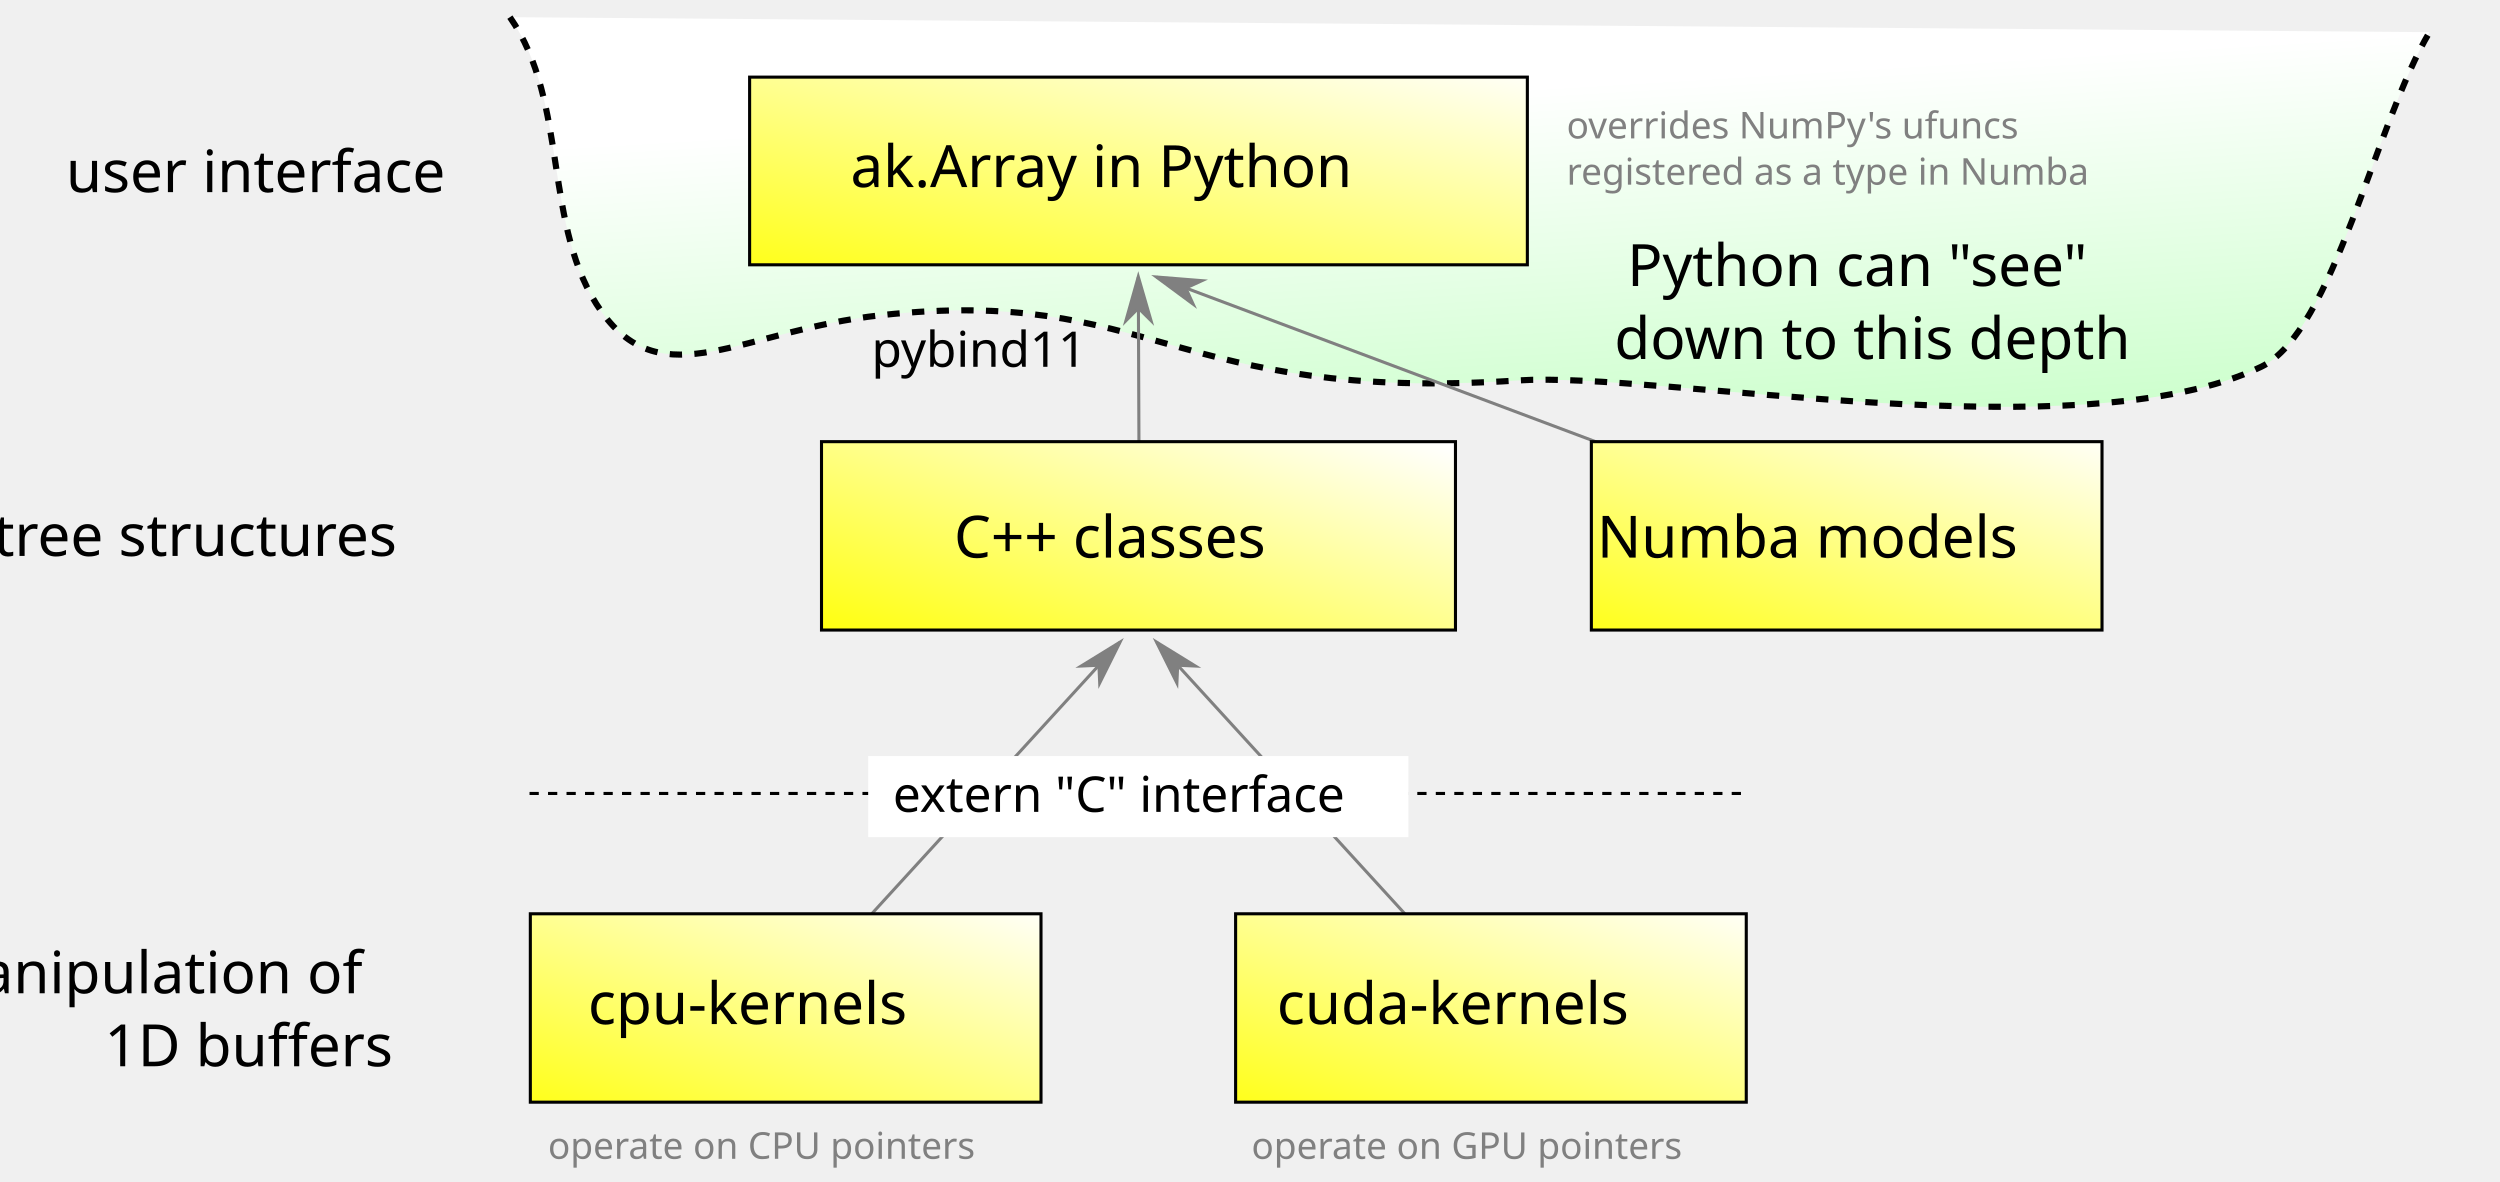
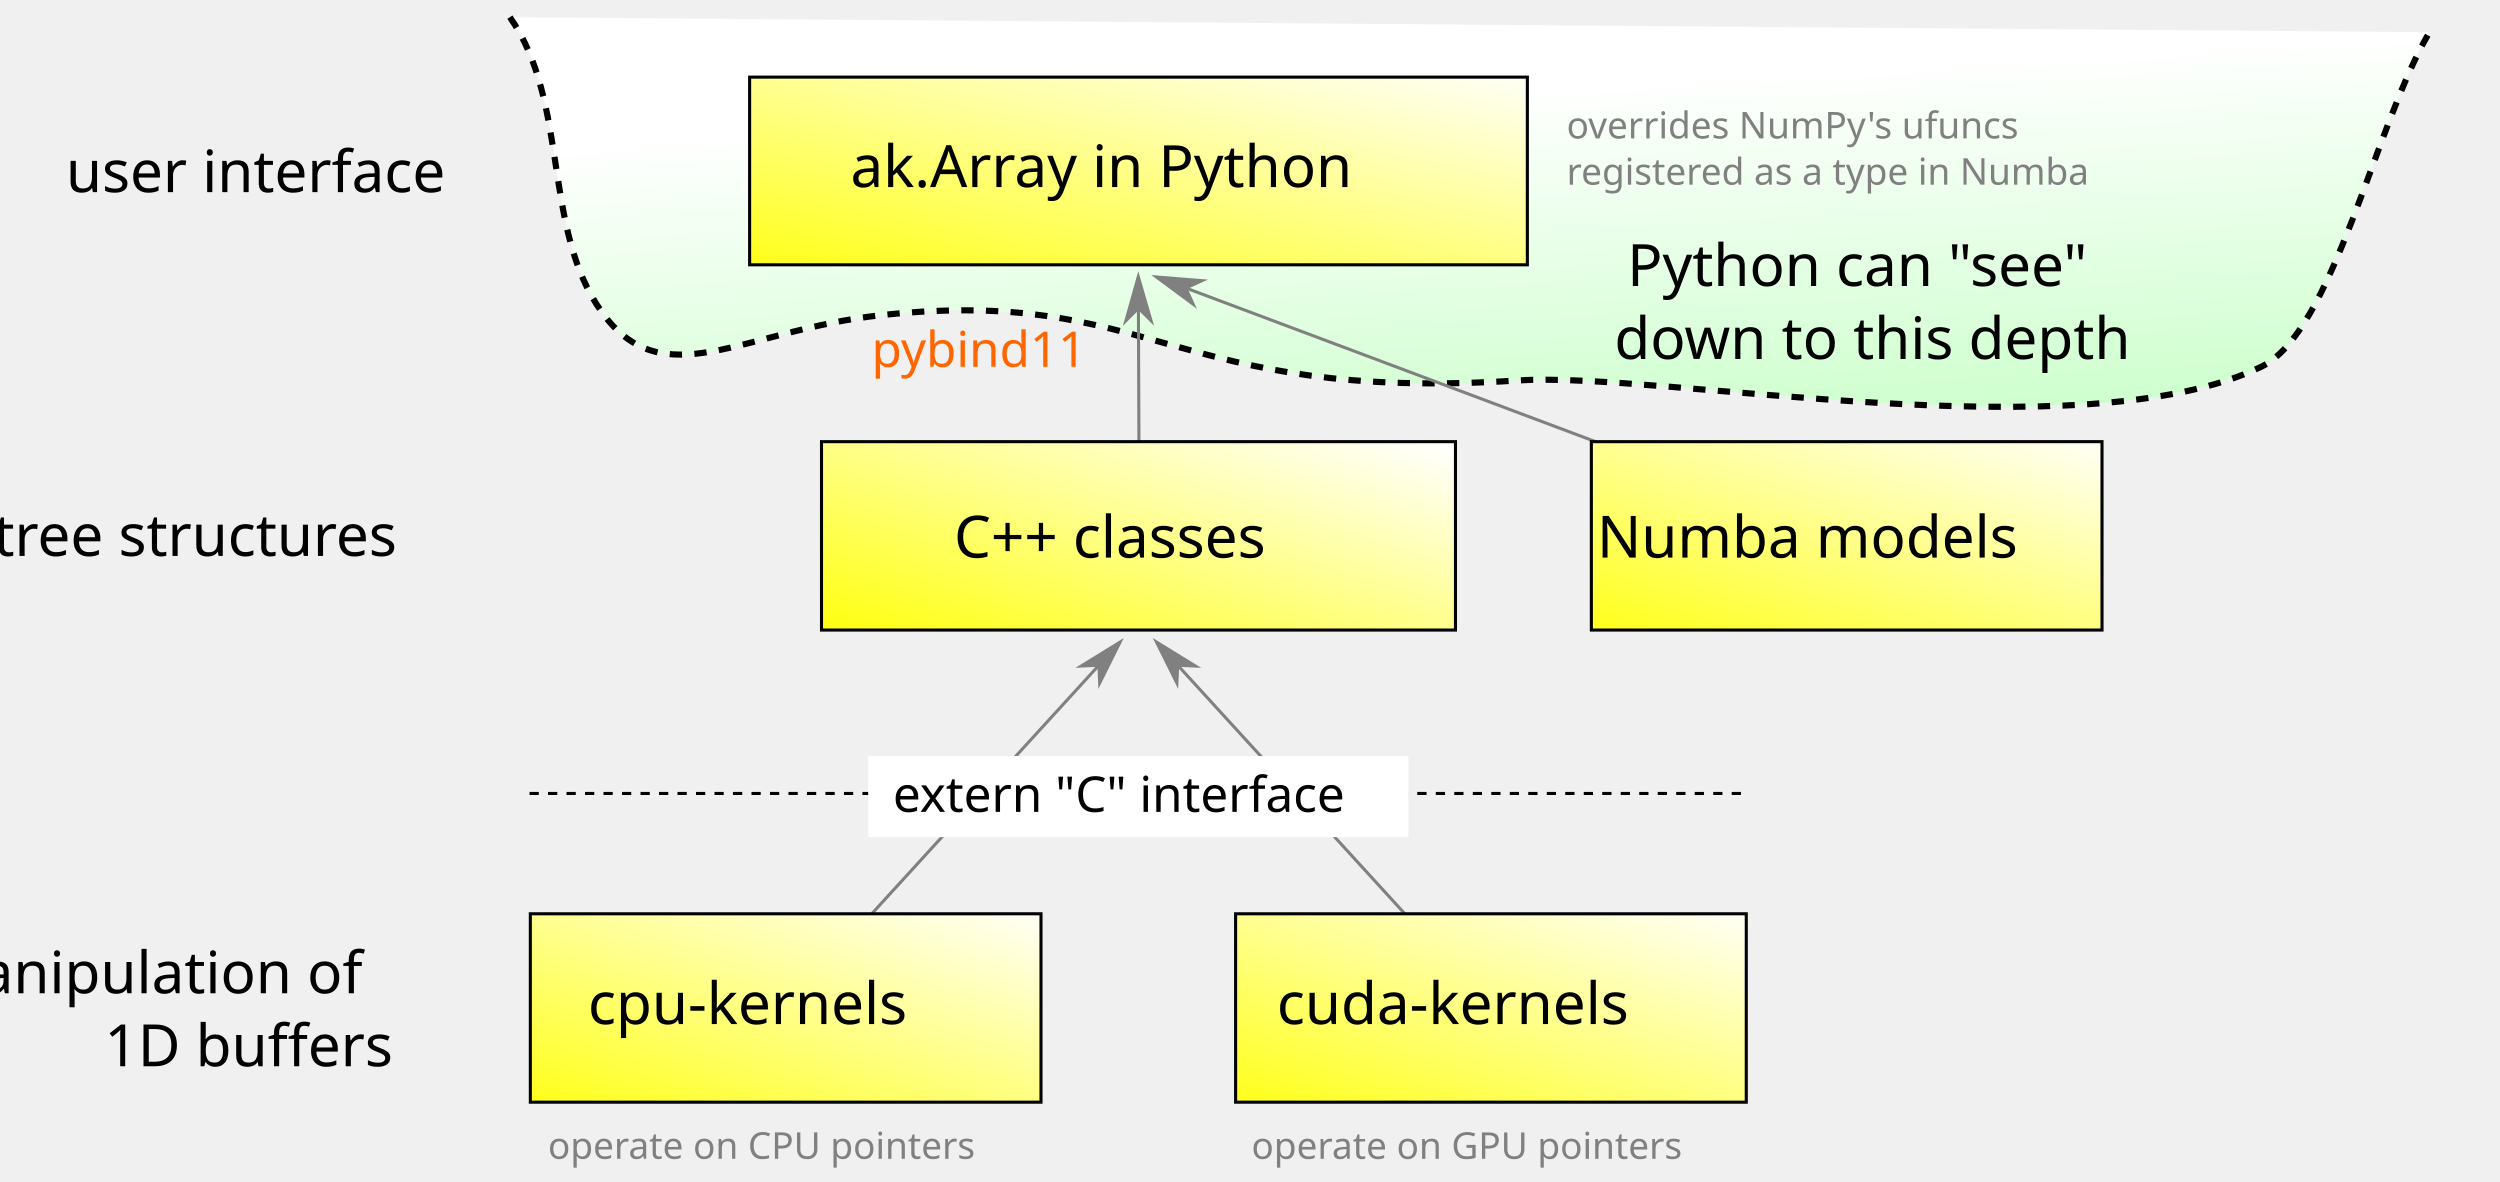
<svg xmlns="http://www.w3.org/2000/svg" xmlns:xlink="http://www.w3.org/1999/xlink" version="1.1" id="svg2" xml:space="preserve" width="811.026" viewBox="0 0 811.026 383.434" height="383.434">
  <defs id="defs6">
    <linearGradient id="linearGradient1330">
      <stop style="stop-color:#80ff80;stop-opacity:1" offset="0" id="stop1326" />
      <stop style="stop-color:#ffffff;stop-opacity:1" offset="1" id="stop1328" />
    </linearGradient>
    <marker orient="auto" refY="0" refX="0" id="marker950" style="overflow:visible">
      <path id="path948" d="M 0,0 5,-5 -12.5,0 5,5 Z" style="fill:#808080;fill-opacity:1;fill-rule:evenodd;stroke:#808080;stroke-width:1pt;stroke-opacity:1" transform="matrix(-0.8,0,0,-0.8,-10,0)" />
    </marker>
    <marker style="overflow:visible" id="marker1604" refX="0" refY="0" orient="auto">
      <path transform="matrix(-0.8,0,0,-0.8,-10,0)" style="fill:#808080;fill-opacity:1;fill-rule:evenodd;stroke:#808080;stroke-width:1pt;stroke-opacity:1" d="M 0,0 5,-5 -12.5,0 5,5 Z" id="path1602" />
    </marker>
    <marker style="overflow:visible" id="marker1576" refX="0" refY="0" orient="auto">
      <path transform="matrix(-0.8,0,0,-0.8,-10,0)" style="fill:#808080;fill-opacity:1;fill-rule:evenodd;stroke:#808080;stroke-width:1pt;stroke-opacity:1" d="M 0,0 5,-5 -12.5,0 5,5 Z" id="path1574" />
    </marker>
    <marker style="overflow:visible" id="marker1554" refX="0" refY="0" orient="auto">
      <path transform="matrix(-0.8,0,0,-0.8,-10,0)" style="fill:#808080;fill-opacity:1;fill-rule:evenodd;stroke:#808080;stroke-width:1pt;stroke-opacity:1" d="M 0,0 5,-5 -12.5,0 5,5 Z" id="path1552" />
    </marker>
    <marker orient="auto" refY="0" refX="0" id="Arrow1Lend" style="overflow:visible">
      <path id="path1273" d="M 0,0 5,-5 -12.5,0 5,5 Z" style="fill:#808080;fill-opacity:1;fill-rule:evenodd;stroke:#808080;stroke-width:1pt;stroke-opacity:1" transform="matrix(-0.8,0,0,-0.8,-10,0)" />
    </marker>
    <linearGradient x1="100.761" y1="202.253" x2="110.783" y2="170.448" gradientUnits="userSpaceOnUse" gradientTransform="matrix(2.834646,0,0,-2.834646,-231.6299,706.168)" spreadMethod="pad" id="linearGradient68">
      <stop style="stop-opacity:1;stop-color:#ffff00" offset="0" id="stop64" />
      <stop style="stop-opacity:1;stop-color:#ffffff" offset="1" id="stop66" />
    </linearGradient>
    <linearGradient x1="100.761" y1="202.253" x2="110.783" y2="170.448" gradientUnits="userSpaceOnUse" gradientTransform="matrix(2.834646,0,0,-2.834646,-59.31919,706.168)" spreadMethod="pad" id="linearGradient84">
      <stop style="stop-opacity:1;stop-color:#ffff00" offset="0" id="stop80" />
      <stop style="stop-opacity:1;stop-color:#ffffff" offset="1" id="stop82" />
    </linearGradient>
    <linearGradient x1="100.761" y1="202.253" x2="110.783" y2="170.448" gradientUnits="userSpaceOnUse" gradientTransform="matrix(2.834646,0,0,2.834646,-229.0248,-400.328)" spreadMethod="pad" id="linearGradient100">
      <stop style="stop-opacity:1;stop-color:#ffff00" offset="0" id="stop96" />
      <stop style="stop-opacity:1;stop-color:#ffffff" offset="1" id="stop98" />
    </linearGradient>
    <linearGradient x1="100.761" y1="202.253" x2="110.783" y2="170.448" gradientUnits="userSpaceOnUse" gradientTransform="matrix(4.317141,0,0,2.823896,-306.3829,-487.9116)" spreadMethod="pad" id="linearGradient116">
      <stop style="stop-opacity:1;stop-color:#ffff00" offset="0" id="stop112" />
      <stop style="stop-opacity:1;stop-color:#ffffff" offset="1" id="stop114" />
    </linearGradient>
    <linearGradient x1="100.761" y1="202.253" x2="110.783" y2="170.448" gradientUnits="userSpaceOnUse" gradientTransform="matrix(2.834646,0,0,-2.834646,-317.4753,591.2941)" spreadMethod="pad" id="linearGradient156">
      <stop style="stop-opacity:1;stop-color:#ffff00" offset="0" id="stop152" />
      <stop style="stop-opacity:1;stop-color:#ffffff" offset="1" id="stop154" />
    </linearGradient>
    <linearGradient x1="100.761" y1="202.253" x2="110.783" y2="170.448" gradientUnits="userSpaceOnUse" gradientTransform="matrix(2.834646,0,0,-2.834646,-145.8757,591.2941)" spreadMethod="pad" id="linearGradient172">
      <stop style="stop-opacity:1;stop-color:#ffff00" offset="0" id="stop168" />
      <stop style="stop-opacity:1;stop-color:#ffffff" offset="1" id="stop170" />
    </linearGradient>
    <linearGradient xlink:href="#linearGradient116" id="linearGradient1156" gradientUnits="userSpaceOnUse" gradientTransform="matrix(4.317141,0,0,-2.823896,-392.8924,792.9467)" x1="100.761" y1="202.253" x2="110.783" y2="170.448" spreadMethod="pad" />
    <linearGradient xlink:href="#linearGradient172" id="linearGradient1294" gradientUnits="userSpaceOnUse" gradientTransform="matrix(2.834646,0,0,-2.834646,-145.8757,591.2941)" x1="100.761" y1="202.253" x2="110.783" y2="170.448" spreadMethod="pad" />
    <linearGradient xlink:href="#linearGradient1330" id="linearGradient1332" x1="184.674" y1="67.897" x2="171.294" y2="288.047" gradientUnits="userSpaceOnUse" />
  </defs>
  <g id="g10" transform="matrix(1.333333,0,0,-1.333333,267.0452,412.3377)">
    <path style="opacity:1;vector-effect:none;fill:url(#linearGradient1332);fill-opacity:1;stroke:#000000;stroke-width:1.5;stroke-linecap:butt;stroke-linejoin:miter;stroke-miterlimit:4;stroke-dasharray:3, 3;stroke-dashoffset:0;stroke-opacity:1" d="m -76.222,305.075 c 14.553,-20.916 7.786,-51.327 22.327,-71.704 14.888,-20.864 34.204,-4.503 67.903,-0.813 66.387,7.27 70.832,-21.415 155.025,-15.87 34.098,2.246 137.21,-17.756 180.888,3.341 17.516,8.461 27.663,59.072 40.915,81.397" id="path1315" />
    <text xml:space="preserve" style="font-style:normal;font-variant:normal;font-weight:normal;font-stretch:normal;font-size:9px;line-height:normal;font-family:sans-serif;-inkscape-font-specification:sans-serif;font-variant-ligatures:normal;font-variant-position:normal;font-variant-caps:normal;font-variant-numeric:normal;font-variant-alternates:normal;font-feature-settings:normal;text-indent:0;text-align:start;text-decoration:none;text-decoration-line:none;text-decoration-style:solid;text-decoration-color:#000000;letter-spacing:normal;word-spacing:normal;text-transform:none;writing-mode:lr-tb;direction:ltr;text-orientation:mixed;dominant-baseline:auto;baseline-shift:baseline;text-anchor:start;white-space:normal;shape-padding:0;opacity:1;vector-effect:none;fill:#808080;fill-opacity:1;stroke:none;stroke-width:1;stroke-linecap:butt;stroke-linejoin:miter;stroke-miterlimit:4;stroke-dasharray:none;stroke-dashoffset:0;stroke-opacity:1" x="180.883" y="-275.576" id="text955" transform="scale(1,-1)">
      <tspan x="180.883" y="-275.576" style="font-style:normal;font-variant:normal;font-weight:normal;font-stretch:normal;font-size:9px;line-height:normal;font-family:sans-serif;-inkscape-font-specification:sans-serif;font-variant-ligatures:normal;font-variant-position:normal;font-variant-caps:normal;font-variant-numeric:normal;font-variant-alternates:normal;font-feature-settings:normal;text-indent:0;text-align:start;text-decoration:none;text-decoration-line:none;text-decoration-style:solid;text-decoration-color:#000000;letter-spacing:normal;word-spacing:normal;text-transform:none;writing-mode:lr-tb;direction:ltr;text-orientation:mixed;dominant-baseline:auto;baseline-shift:baseline;text-anchor:start;white-space:normal;shape-padding:0;vector-effect:none;fill:#808080;fill-opacity:1;stroke:none;stroke-width:1;stroke-linecap:butt;stroke-linejoin:miter;stroke-miterlimit:4;stroke-dasharray:none;stroke-dashoffset:0;stroke-opacity:1" id="tspan963">overrides NumPy's ufuncs</tspan>
      <tspan x="180.883" y="-264.326" style="font-style:normal;font-variant:normal;font-weight:normal;font-stretch:normal;font-size:9px;line-height:normal;font-family:sans-serif;-inkscape-font-specification:sans-serif;font-variant-ligatures:normal;font-variant-position:normal;font-variant-caps:normal;font-variant-numeric:normal;font-variant-alternates:normal;font-feature-settings:normal;text-indent:0;text-align:start;text-decoration:none;text-decoration-line:none;text-decoration-style:solid;text-decoration-color:#000000;letter-spacing:normal;word-spacing:normal;text-transform:none;writing-mode:lr-tb;direction:ltr;text-orientation:mixed;dominant-baseline:auto;baseline-shift:baseline;text-anchor:start;white-space:normal;shape-padding:0;vector-effect:none;fill:#808080;fill-opacity:1;stroke:none;stroke-width:1;stroke-linecap:butt;stroke-linejoin:miter;stroke-miterlimit:4;stroke-dasharray:none;stroke-dashoffset:0;stroke-opacity:1" id="tspan959">registered as a type in Numba</tspan>
    </text>
    <path d="m 245.465,185.478 -4.062,1.215 7.629,-7.817 -2.352,10.665 z" style="fill:#808080;fill-opacity:1;fill-rule:evenodd;stroke:#808080;stroke-width:0.8;stroke-linecap:butt;stroke-linejoin:miter;stroke-miterlimit:4;stroke-dasharray:none;stroke-opacity:1" id="path20" />
    <path d="m 76.968,180.138 -3.031,2.969 3.114,-10.469 2.886,10.536 z" style="fill:#808080;fill-opacity:1;fill-rule:evenodd;stroke:#808080;stroke-width:0.8;stroke-linecap:butt;stroke-linejoin:miter;stroke-miterlimit:4;stroke-dasharray:none;stroke-opacity:1" id="path48" />
    <path d="M -17.896,290.488 H 171.334 v -45.664 H -17.896 Z" style="fill:url(#linearGradient1156);fill-opacity:1;fill-rule:evenodd;stroke:#000000;stroke-width:0.75;stroke-linecap:butt;stroke-linejoin:miter;stroke-miterlimit:4;stroke-dasharray:none;stroke-opacity:1" id="path1144" />
    <text transform="scale(1,-1)" id="text1152" y="-263.737" x="76.902" style="font-style:normal;font-variant:normal;font-weight:normal;font-stretch:normal;font-size:14.207px;line-height:normal;font-family:sans-serif;-inkscape-font-specification:sans-serif;font-variant-ligatures:normal;font-variant-position:normal;font-variant-caps:normal;font-variant-numeric:normal;font-variant-alternates:normal;font-feature-settings:normal;text-indent:0;text-align:center;text-decoration:none;text-decoration-line:none;text-decoration-style:solid;text-decoration-color:#000000;letter-spacing:normal;word-spacing:normal;text-transform:none;writing-mode:lr-tb;direction:ltr;text-orientation:mixed;dominant-baseline:auto;baseline-shift:baseline;text-anchor:middle;white-space:normal;shape-padding:0;opacity:1;vector-effect:none;fill:#000000;fill-opacity:1;stroke:none;stroke-width:1.184;stroke-linecap:butt;stroke-linejoin:miter;stroke-miterlimit:4;stroke-dasharray:none;stroke-dashoffset:0;stroke-opacity:1" xml:space="preserve">
      <tspan style="font-style:normal;font-variant:normal;font-weight:normal;font-stretch:normal;font-size:14.207px;line-height:normal;font-family:sans-serif;-inkscape-font-specification:sans-serif;font-variant-ligatures:normal;font-variant-position:normal;font-variant-caps:normal;font-variant-numeric:normal;font-variant-alternates:normal;font-feature-settings:normal;text-indent:0;text-align:center;text-decoration:none;text-decoration-line:none;text-decoration-style:solid;text-decoration-color:#000000;letter-spacing:normal;word-spacing:normal;text-transform:none;writing-mode:lr-tb;direction:ltr;text-orientation:mixed;dominant-baseline:auto;baseline-shift:baseline;text-anchor:middle;white-space:normal;shape-padding:0;vector-effect:none;fill:#000000;fill-opacity:1;stroke:none;stroke-width:1.184;stroke-linecap:butt;stroke-linejoin:miter;stroke-miterlimit:4;stroke-dasharray:none;stroke-dashoffset:0;stroke-opacity:1" y="-263.737" x="76.902" id="tspan1150">ak.Array in Python</tspan>
    </text>
    <path style="opacity:1;vector-effect:none;fill:none;fill-opacity:1;stroke:#808080;stroke-width:0.75;stroke-linecap:butt;stroke-linejoin:miter;stroke-miterlimit:4;stroke-dasharray:none;stroke-dashoffset:0;stroke-opacity:1;marker-end:url(#marker1576)" d="M -9.127,64.003 72.172,152.958" id="path1206" />
    <path style="opacity:1;vector-effect:none;fill:none;fill-opacity:1;stroke:#808080;stroke-width:0.75;stroke-linecap:butt;stroke-linejoin:miter;stroke-miterlimit:4;stroke-dasharray:none;stroke-dashoffset:0;stroke-opacity:1;marker-end:url(#marker1554)" d="M 162.472,64.003 81.172,152.958" id="path1214" />
    <path style="opacity:1;vector-effect:none;fill:none;fill-opacity:1;stroke:#808080;stroke-width:0.75;stroke-linecap:butt;stroke-linejoin:miter;stroke-miterlimit:4;stroke-dasharray:none;stroke-dashoffset:0;stroke-opacity:1;marker-end:url(#Arrow1Lend)" d="m 76.923,177.869 -0.251,63.955" id="path1238" />
    <path style="opacity:1;vector-effect:none;fill:none;fill-opacity:1;stroke:#808080;stroke-width:0.75;stroke-linecap:butt;stroke-linejoin:miter;stroke-miterlimit:4;stroke-dasharray:none;stroke-dashoffset:0;stroke-opacity:1;marker-end:url(#marker1604)" d="M 249.029,178.876 81.172,241.824" id="path1246" />
    <path id="path158" style="fill:url(#linearGradient156);fill-opacity:1;fill-rule:evenodd;stroke:#000000;stroke-width:0.75;stroke-linecap:butt;stroke-linejoin:miter;stroke-miterlimit:4;stroke-dasharray:none;stroke-opacity:1" d="m -71.251,86.921 h 124.25 V 41.085 h -124.25 z" />
    <text xml:space="preserve" style="font-style:normal;font-variant:normal;font-weight:normal;font-stretch:normal;font-size:9px;line-height:normal;font-family:sans-serif;-inkscape-font-specification:sans-serif;font-variant-ligatures:normal;font-variant-position:normal;font-variant-caps:normal;font-variant-numeric:normal;font-variant-alternates:normal;font-feature-settings:normal;text-indent:0;text-align:center;text-decoration:none;text-decoration-line:none;text-decoration-style:solid;text-decoration-color:#000000;letter-spacing:normal;word-spacing:normal;text-transform:none;writing-mode:lr-tb;direction:ltr;text-orientation:mixed;dominant-baseline:auto;baseline-shift:baseline;text-anchor:middle;white-space:normal;shape-padding:0;opacity:1;vector-effect:none;fill:#808080;fill-opacity:1;stroke:none;stroke-width:1;stroke-linecap:butt;stroke-linejoin:miter;stroke-miterlimit:4;stroke-dasharray:none;stroke-dashoffset:0;stroke-opacity:1" x="-9.153" y="-27.314" id="text925" transform="scale(1,-1)">
      <tspan id="tspan923" x="-9.153" y="-27.314" style="font-style:normal;font-variant:normal;font-weight:normal;font-stretch:normal;font-size:9px;line-height:normal;font-family:sans-serif;-inkscape-font-specification:sans-serif;font-variant-ligatures:normal;font-variant-position:normal;font-variant-caps:normal;font-variant-numeric:normal;font-variant-alternates:normal;font-feature-settings:normal;text-indent:0;text-align:center;text-decoration:none;text-decoration-line:none;text-decoration-style:solid;text-decoration-color:#000000;letter-spacing:normal;word-spacing:normal;text-transform:none;writing-mode:lr-tb;direction:ltr;text-orientation:mixed;dominant-baseline:auto;baseline-shift:baseline;text-anchor:middle;white-space:normal;shape-padding:0;vector-effect:none;fill:#808080;fill-opacity:1;stroke:none;stroke-width:1;stroke-linecap:butt;stroke-linejoin:miter;stroke-miterlimit:4;stroke-dasharray:none;stroke-dashoffset:0;stroke-opacity:1">operate on CPU pointers</tspan>
    </text>
    <text xml:space="preserve" style="font-style:normal;font-variant:normal;font-weight:normal;font-stretch:normal;font-size:14.207px;line-height:normal;font-family:sans-serif;-inkscape-font-specification:sans-serif;font-variant-ligatures:normal;font-variant-position:normal;font-variant-caps:normal;font-variant-numeric:normal;font-variant-alternates:normal;font-feature-settings:normal;text-indent:0;text-align:center;text-decoration:none;text-decoration-line:none;text-decoration-style:solid;text-decoration-color:#000000;letter-spacing:normal;word-spacing:normal;text-transform:none;writing-mode:lr-tb;direction:ltr;text-orientation:mixed;dominant-baseline:auto;baseline-shift:baseline;text-anchor:middle;white-space:normal;shape-padding:0;opacity:1;vector-effect:none;fill:#000000;fill-opacity:1;stroke:none;stroke-width:1.184;stroke-linecap:butt;stroke-linejoin:miter;stroke-miterlimit:4;stroke-dasharray:none;stroke-dashoffset:0;stroke-opacity:1" x="-9.168" y="-60.084" id="text989" transform="scale(1,-1)">
      <tspan id="tspan987" x="-9.168" y="-60.084" style="font-style:normal;font-variant:normal;font-weight:normal;font-stretch:normal;font-size:14.207px;line-height:normal;font-family:sans-serif;-inkscape-font-specification:sans-serif;font-variant-ligatures:normal;font-variant-position:normal;font-variant-caps:normal;font-variant-numeric:normal;font-variant-alternates:normal;font-feature-settings:normal;text-indent:0;text-align:center;text-decoration:none;text-decoration-line:none;text-decoration-style:solid;text-decoration-color:#000000;letter-spacing:normal;word-spacing:normal;text-transform:none;writing-mode:lr-tb;direction:ltr;text-orientation:mixed;dominant-baseline:auto;baseline-shift:baseline;text-anchor:middle;white-space:normal;shape-padding:0;vector-effect:none;fill:#000000;fill-opacity:1;stroke:none;stroke-width:1.184;stroke-linecap:butt;stroke-linejoin:miter;stroke-miterlimit:4;stroke-dasharray:none;stroke-dashoffset:0;stroke-opacity:1">cpu-kernels</tspan>
    </text>
    <path id="path174" style="fill:url(#linearGradient1294);fill-opacity:1;fill-rule:evenodd;stroke:#000000;stroke-width:0.75;stroke-linecap:butt;stroke-linejoin:miter;stroke-miterlimit:4;stroke-dasharray:none;stroke-opacity:1" d="m 100.35,86.921 h 124.246 V 41.085 h -124.246 z" />
    <text xml:space="preserve" style="font-style:normal;font-variant:normal;font-weight:normal;font-stretch:normal;font-size:9px;line-height:normal;font-family:sans-serif;-inkscape-font-specification:sans-serif;font-variant-ligatures:normal;font-variant-position:normal;font-variant-caps:normal;font-variant-numeric:normal;font-variant-alternates:normal;font-feature-settings:normal;text-indent:0;text-align:center;text-decoration:none;text-decoration-line:none;text-decoration-style:solid;text-decoration-color:#000000;letter-spacing:normal;word-spacing:normal;text-transform:none;writing-mode:lr-tb;direction:ltr;text-orientation:mixed;dominant-baseline:auto;baseline-shift:baseline;text-anchor:middle;white-space:normal;shape-padding:0;opacity:1;vector-effect:none;fill:#808080;fill-opacity:1;stroke:none;stroke-width:1;stroke-linecap:butt;stroke-linejoin:miter;stroke-miterlimit:4;stroke-dasharray:none;stroke-dashoffset:0;stroke-opacity:1" x="162.446" y="-27.3" id="text939" transform="scale(1,-1)">
      <tspan x="162.446" y="-27.3" style="font-style:normal;font-variant:normal;font-weight:normal;font-stretch:normal;font-size:9px;line-height:normal;font-family:sans-serif;-inkscape-font-specification:sans-serif;font-variant-ligatures:normal;font-variant-position:normal;font-variant-caps:normal;font-variant-numeric:normal;font-variant-alternates:normal;font-feature-settings:normal;text-indent:0;text-align:center;text-decoration:none;text-decoration-line:none;text-decoration-style:solid;text-decoration-color:#000000;letter-spacing:normal;word-spacing:normal;text-transform:none;writing-mode:lr-tb;direction:ltr;text-orientation:mixed;dominant-baseline:auto;baseline-shift:baseline;text-anchor:middle;white-space:normal;shape-padding:0;vector-effect:none;fill:#808080;fill-opacity:1;stroke:none;stroke-width:1;stroke-linecap:butt;stroke-linejoin:miter;stroke-miterlimit:4;stroke-dasharray:none;stroke-dashoffset:0;stroke-opacity:1" id="tspan941">operate on GPU pointers</tspan>
    </text>
    <text xml:space="preserve" style="font-style:normal;font-variant:normal;font-weight:normal;font-stretch:normal;font-size:14.207px;line-height:normal;font-family:sans-serif;-inkscape-font-specification:sans-serif;font-variant-ligatures:normal;font-variant-position:normal;font-variant-caps:normal;font-variant-numeric:normal;font-variant-alternates:normal;font-feature-settings:normal;text-indent:0;text-align:center;text-decoration:none;text-decoration-line:none;text-decoration-style:solid;text-decoration-color:#000000;letter-spacing:normal;word-spacing:normal;text-transform:none;writing-mode:lr-tb;direction:ltr;text-orientation:mixed;dominant-baseline:auto;baseline-shift:baseline;text-anchor:middle;white-space:normal;shape-padding:0;opacity:1;vector-effect:none;fill:#000000;fill-opacity:1;stroke:none;stroke-width:1.184;stroke-linecap:butt;stroke-linejoin:miter;stroke-miterlimit:4;stroke-dasharray:none;stroke-dashoffset:0;stroke-opacity:1" x="162.431" y="-60.084" id="text993" transform="scale(1,-1)">
      <tspan id="tspan991" x="162.431" y="-60.084" style="font-style:normal;font-variant:normal;font-weight:normal;font-stretch:normal;font-size:14.207px;line-height:normal;font-family:sans-serif;-inkscape-font-specification:sans-serif;font-variant-ligatures:normal;font-variant-position:normal;font-variant-caps:normal;font-variant-numeric:normal;font-variant-alternates:normal;font-feature-settings:normal;text-indent:0;text-align:center;text-decoration:none;text-decoration-line:none;text-decoration-style:solid;text-decoration-color:#000000;letter-spacing:normal;word-spacing:normal;text-transform:none;writing-mode:lr-tb;direction:ltr;text-orientation:mixed;dominant-baseline:auto;baseline-shift:baseline;text-anchor:middle;white-space:normal;shape-padding:0;vector-effect:none;fill:#000000;fill-opacity:1;stroke:none;stroke-width:1.184;stroke-linecap:butt;stroke-linejoin:miter;stroke-miterlimit:4;stroke-dasharray:none;stroke-dashoffset:0;stroke-opacity:1">cuda-kernels</tspan>
    </text>
    <path id="path70" style="fill:url(#linearGradient68);fill-opacity:1;fill-rule:evenodd;stroke:#000000;stroke-width:0.75;stroke-linecap:butt;stroke-linejoin:miter;stroke-miterlimit:4;stroke-dasharray:none;stroke-opacity:1" d="M -0.406,201.794 H 153.844 v -45.836 H -0.406 Z" />
    <text xml:space="preserve" style="font-style:normal;font-variant:normal;font-weight:normal;font-stretch:normal;font-size:14.207px;line-height:normal;font-family:sans-serif;-inkscape-font-specification:sans-serif;font-variant-ligatures:normal;font-variant-position:normal;font-variant-caps:normal;font-variant-numeric:normal;font-variant-alternates:normal;font-feature-settings:normal;text-indent:0;text-align:start;text-decoration:none;text-decoration-line:none;text-decoration-style:solid;text-decoration-color:#000000;letter-spacing:normal;word-spacing:normal;text-transform:none;writing-mode:lr-tb;direction:ltr;text-orientation:mixed;dominant-baseline:auto;baseline-shift:baseline;text-anchor:start;white-space:normal;shape-padding:0;opacity:1;vector-effect:none;fill:#000000;fill-opacity:1;stroke:none;stroke-width:1.184;stroke-linecap:butt;stroke-linejoin:miter;stroke-miterlimit:4;stroke-dasharray:none;stroke-dashoffset:0;stroke-opacity:1" x="31.841" y="-173.58" id="text1003" transform="scale(1,-1)">
      <tspan id="tspan1001" x="31.841" y="-173.58" style="font-style:normal;font-variant:normal;font-weight:normal;font-stretch:normal;font-size:14.207px;line-height:normal;font-family:sans-serif;-inkscape-font-specification:sans-serif;font-variant-ligatures:normal;font-variant-position:normal;font-variant-caps:normal;font-variant-numeric:normal;font-variant-alternates:normal;font-feature-settings:normal;text-indent:0;text-align:start;text-decoration:none;text-decoration-line:none;text-decoration-style:solid;text-decoration-color:#000000;letter-spacing:normal;word-spacing:normal;text-transform:none;writing-mode:lr-tb;direction:ltr;text-orientation:mixed;dominant-baseline:auto;baseline-shift:baseline;text-anchor:start;white-space:normal;shape-padding:0;vector-effect:none;fill:#000000;fill-opacity:1;stroke:none;stroke-width:1.184;stroke-linecap:butt;stroke-linejoin:miter;stroke-miterlimit:4;stroke-dasharray:none;stroke-dashoffset:0;stroke-opacity:1">C++ classes</tspan>
    </text>
    <path id="path86" style="fill:url(#linearGradient84);fill-opacity:1;fill-rule:evenodd;stroke:#000000;stroke-width:0.75;stroke-linecap:butt;stroke-linejoin:miter;stroke-miterlimit:4;stroke-dasharray:none;stroke-opacity:1" d="m 186.906,201.794 h 124.246 v -45.836 H 186.906 Z" />
    <text xml:space="preserve" style="font-style:normal;font-variant:normal;font-weight:normal;font-stretch:normal;font-size:14.207px;line-height:normal;font-family:sans-serif;-inkscape-font-specification:sans-serif;font-variant-ligatures:normal;font-variant-position:normal;font-variant-caps:normal;font-variant-numeric:normal;font-variant-alternates:normal;font-feature-settings:normal;text-indent:0;text-align:center;text-decoration:none;text-decoration-line:none;text-decoration-style:solid;text-decoration-color:#000000;letter-spacing:normal;word-spacing:normal;text-transform:none;writing-mode:lr-tb;direction:ltr;text-orientation:mixed;dominant-baseline:auto;baseline-shift:baseline;text-anchor:middle;white-space:normal;shape-padding:0;opacity:1;vector-effect:none;fill:#000000;fill-opacity:1;stroke:none;stroke-width:1.184;stroke-linecap:butt;stroke-linejoin:miter;stroke-miterlimit:4;stroke-dasharray:none;stroke-dashoffset:0;stroke-opacity:1" x="248.682" y="-173.58" id="text1007" transform="scale(1,-1)">
      <tspan id="tspan1005" x="248.682" y="-173.58" style="font-style:normal;font-variant:normal;font-weight:normal;font-stretch:normal;font-size:14.207px;line-height:normal;font-family:sans-serif;-inkscape-font-specification:sans-serif;font-variant-ligatures:normal;font-variant-position:normal;font-variant-caps:normal;font-variant-numeric:normal;font-variant-alternates:normal;font-feature-settings:normal;text-indent:0;text-align:center;text-decoration:none;text-decoration-line:none;text-decoration-style:solid;text-decoration-color:#000000;letter-spacing:normal;word-spacing:normal;text-transform:none;writing-mode:lr-tb;direction:ltr;text-orientation:mixed;dominant-baseline:auto;baseline-shift:baseline;text-anchor:middle;white-space:normal;shape-padding:0;vector-effect:none;fill:#000000;fill-opacity:1;stroke:none;stroke-width:1.184;stroke-linecap:butt;stroke-linejoin:miter;stroke-miterlimit:4;stroke-dasharray:none;stroke-dashoffset:0;stroke-opacity:1">Numba models</tspan>
    </text>
    <path d="M -71.445,116.198 H 224.789" style="fill:none;stroke:#000000;stroke-width:0.75;stroke-linecap:butt;stroke-linejoin:miter;stroke-miterlimit:4;stroke-dasharray:2.25, 2.25;stroke-dashoffset:0;stroke-opacity:1" id="path52" />
    <path id="path54" style="fill:#ffffff;fill-opacity:1;fill-rule:evenodd;stroke:none" d="M 10.949,125.303 H 142.394 v -19.727 H 10.949 Z" />
    <text xml:space="preserve" style="font-style:normal;font-variant:normal;font-weight:normal;font-stretch:normal;font-size:12px;line-height:normal;font-family:sans-serif;-inkscape-font-specification:sans-serif;font-variant-ligatures:normal;font-variant-position:normal;font-variant-caps:normal;font-variant-numeric:normal;font-variant-alternates:normal;font-feature-settings:normal;text-indent:0;text-align:start;text-decoration:none;text-decoration-line:none;text-decoration-style:solid;text-decoration-color:#000000;letter-spacing:normal;word-spacing:normal;text-transform:none;writing-mode:lr-tb;direction:ltr;text-orientation:mixed;dominant-baseline:auto;baseline-shift:baseline;text-anchor:start;white-space:normal;shape-padding:0;opacity:1;vector-effect:none;fill:#000000;fill-opacity:1;stroke:none;stroke-width:1;stroke-linecap:butt;stroke-linejoin:miter;stroke-miterlimit:4;stroke-dasharray:none;stroke-dashoffset:0;stroke-opacity:1" x="16.977" y="-111.724" id="text1031" transform="scale(1,-1)">
      <tspan id="tspan1029" x="16.977" y="-111.724" style="font-style:normal;font-variant:normal;font-weight:normal;font-stretch:normal;font-size:12px;line-height:normal;font-family:sans-serif;-inkscape-font-specification:sans-serif;font-variant-ligatures:normal;font-variant-position:normal;font-variant-caps:normal;font-variant-numeric:normal;font-variant-alternates:normal;font-feature-settings:normal;text-indent:0;text-align:start;text-decoration:none;text-decoration-line:none;text-decoration-style:solid;text-decoration-color:#000000;letter-spacing:normal;word-spacing:normal;text-transform:none;writing-mode:lr-tb;direction:ltr;text-orientation:mixed;dominant-baseline:auto;baseline-shift:baseline;text-anchor:start;white-space:normal;shape-padding:0;vector-effect:none;fill:#000000;fill-opacity:1;stroke:none;stroke-width:1;stroke-linecap:butt;stroke-linejoin:miter;stroke-miterlimit:4;stroke-dasharray:none;stroke-dashoffset:0;stroke-opacity:1">extern "C" interface</tspan>
    </text>
-     <text xml:space="preserve" style="font-style:normal;font-variant:normal;font-weight:normal;font-stretch:normal;font-size:12px;line-height:normal;font-family:sans-serif;-inkscape-font-specification:sans-serif;font-variant-ligatures:normal;font-variant-position:normal;font-variant-caps:normal;font-variant-numeric:normal;font-variant-alternates:normal;font-feature-settings:normal;text-indent:0;text-align:start;text-decoration:none;text-decoration-line:none;text-decoration-style:solid;text-decoration-color:#000000;letter-spacing:normal;word-spacing:normal;text-transform:none;writing-mode:lr-tb;direction:ltr;text-orientation:mixed;dominant-baseline:auto;baseline-shift:baseline;text-anchor:start;white-space:normal;shape-padding:0;opacity:1;vector-effect:none;fill:#000000;fill-opacity:1;stroke:none;stroke-width:1;stroke-linecap:butt;stroke-linejoin:miter;stroke-miterlimit:4;stroke-dasharray:none;stroke-dashoffset:0;stroke-opacity:1" x="11.771" y="-219.999" id="text1902" transform="scale(1,-1)">
-       <tspan id="tspan1900" x="11.771" y="-219.999" style="font-style:normal;font-variant:normal;font-weight:normal;font-stretch:normal;font-size:12px;line-height:normal;font-family:sans-serif;-inkscape-font-specification:sans-serif;font-variant-ligatures:normal;font-variant-position:normal;font-variant-caps:normal;font-variant-numeric:normal;font-variant-alternates:normal;font-feature-settings:normal;text-indent:0;text-align:start;text-decoration:none;text-decoration-line:none;text-decoration-style:solid;text-decoration-color:#000000;letter-spacing:normal;word-spacing:normal;text-transform:none;writing-mode:lr-tb;direction:ltr;text-orientation:mixed;dominant-baseline:auto;baseline-shift:baseline;text-anchor:start;white-space:normal;shape-padding:0;vector-effect:none;fill:#000000;fill-opacity:1;stroke:none;stroke-width:1;stroke-linecap:butt;stroke-linejoin:miter;stroke-miterlimit:4;stroke-dasharray:none;stroke-dashoffset:0;stroke-opacity:1">pybind11</tspan>
+     <text xml:space="preserve" style="font-style:normal;font-variant:normal;font-weight:normal;font-stretch:normal;font-size:12px;line-height:normal;font-family:sans-serif;-inkscape-font-specification:sans-serif;font-variant-ligatures:normal;font-variant-position:normal;font-variant-caps:normal;font-variant-numeric:normal;font-variant-alternates:normal;font-feature-settings:normal;text-indent:0;text-align:start;text-decoration:none;text-decoration-line:none;text-decoration-style:solid;text-decoration-color:#000000;letter-spacing:normal;word-spacing:normal;text-transform:none;writing-mode:lr-tb;direction:ltr;text-orientation:mixed;dominant-baseline:auto;baseline-shift:baseline;text-anchor:start;white-space:normal;shape-padding:0;opacity:1;vector-effect:none;fill:#ff6600;fill-opacity:1;stroke:none;stroke-width:1;stroke-linecap:butt;stroke-linejoin:miter;stroke-miterlimit:4;stroke-dasharray:none;stroke-dashoffset:0;stroke-opacity:1;font-variant-east_asian:normal;" x="11.771" y="-219.999" id="text1902" transform="scale(1,-1)">
+       <tspan id="tspan1900" x="11.771" y="-219.999" style="font-style:normal;font-variant:normal;font-weight:normal;font-stretch:normal;font-size:12px;line-height:normal;font-family:sans-serif;-inkscape-font-specification:sans-serif;font-variant-ligatures:normal;font-variant-position:normal;font-variant-caps:normal;font-variant-numeric:normal;font-variant-alternates:normal;font-feature-settings:normal;text-indent:0;text-align:start;text-decoration:none;text-decoration-line:none;text-decoration-style:solid;text-decoration-color:#000000;letter-spacing:normal;word-spacing:normal;text-transform:none;writing-mode:lr-tb;direction:ltr;text-orientation:mixed;dominant-baseline:auto;baseline-shift:baseline;text-anchor:start;white-space:normal;shape-padding:0;vector-effect:none;fill:#ff6600;fill-opacity:1;stroke:none;stroke-width:1;stroke-linecap:butt;stroke-linejoin:miter;stroke-miterlimit:4;stroke-dasharray:none;stroke-dashoffset:0;stroke-opacity:1;font-variant-east_asian:normal;">pybind11</tspan>
    </text>
    <text xml:space="preserve" style="font-style:normal;font-variant:normal;font-weight:normal;font-stretch:normal;font-size:14.207px;line-height:normal;font-family:sans-serif;-inkscape-font-specification:sans-serif;font-variant-ligatures:normal;font-variant-position:normal;font-variant-caps:normal;font-variant-numeric:normal;font-variant-alternates:normal;font-feature-settings:normal;text-indent:0;text-align:start;text-decoration:none;text-decoration-line:none;text-decoration-style:solid;text-decoration-color:#000000;letter-spacing:normal;word-spacing:normal;text-transform:none;writing-mode:lr-tb;direction:ltr;text-orientation:mixed;dominant-baseline:auto;baseline-shift:baseline;text-anchor:start;white-space:normal;shape-padding:0;opacity:1;vector-effect:none;fill:#000000;fill-opacity:1;stroke:none;stroke-width:1.184;stroke-linecap:butt;stroke-linejoin:miter;stroke-miterlimit:4;stroke-dasharray:none;stroke-dashoffset:0;stroke-opacity:1" x="-184.235" y="-262.505" id="text1924" transform="scale(1,-1)">
      <tspan id="tspan1922" x="-184.235" y="-262.505" style="font-style:normal;font-variant:normal;font-weight:normal;font-stretch:normal;font-size:14.207px;line-height:normal;font-family:sans-serif;-inkscape-font-specification:sans-serif;font-variant-ligatures:normal;font-variant-position:normal;font-variant-caps:normal;font-variant-numeric:normal;font-variant-alternates:normal;font-feature-settings:normal;text-indent:0;text-align:start;text-decoration:none;text-decoration-line:none;text-decoration-style:solid;text-decoration-color:#000000;letter-spacing:normal;word-spacing:normal;text-transform:none;writing-mode:lr-tb;direction:ltr;text-orientation:mixed;dominant-baseline:auto;baseline-shift:baseline;text-anchor:start;white-space:normal;shape-padding:0;vector-effect:none;fill:#000000;fill-opacity:1;stroke:none;stroke-width:1.184;stroke-linecap:butt;stroke-linejoin:miter;stroke-miterlimit:4;stroke-dasharray:none;stroke-dashoffset:0;stroke-opacity:1">user interface</tspan>
    </text>
    <text xml:space="preserve" style="font-style:normal;font-variant:normal;font-weight:normal;font-stretch:normal;font-size:14.207px;line-height:normal;font-family:sans-serif;-inkscape-font-specification:sans-serif;font-variant-ligatures:normal;font-variant-position:normal;font-variant-caps:normal;font-variant-numeric:normal;font-variant-alternates:normal;font-feature-settings:normal;text-indent:0;text-align:end;text-decoration:none;text-decoration-line:none;text-decoration-style:solid;text-decoration-color:#000000;letter-spacing:normal;word-spacing:normal;text-transform:none;writing-mode:lr-tb;direction:ltr;text-orientation:mixed;dominant-baseline:auto;baseline-shift:baseline;text-anchor:end;white-space:normal;shape-padding:0;opacity:1;vector-effect:none;fill:#000000;fill-opacity:1;stroke:none;stroke-width:1.184;stroke-linecap:butt;stroke-linejoin:miter;stroke-miterlimit:4;stroke-dasharray:none;stroke-dashoffset:0;stroke-opacity:1" x="-85.268" y="-173.989" id="text1928" transform="scale(1,-1)">
      <tspan x="-85.268" y="-173.989" style="font-style:normal;font-variant:normal;font-weight:normal;font-stretch:normal;font-size:14.207px;line-height:normal;font-family:sans-serif;-inkscape-font-specification:sans-serif;font-variant-ligatures:normal;font-variant-position:normal;font-variant-caps:normal;font-variant-numeric:normal;font-variant-alternates:normal;font-feature-settings:normal;text-indent:0;text-align:end;text-decoration:none;text-decoration-line:none;text-decoration-style:solid;text-decoration-color:#000000;letter-spacing:normal;word-spacing:normal;text-transform:none;writing-mode:lr-tb;direction:ltr;text-orientation:mixed;dominant-baseline:auto;baseline-shift:baseline;text-anchor:end;white-space:normal;shape-padding:0;vector-effect:none;fill:#000000;fill-opacity:1;stroke:none;stroke-width:1.184;stroke-linecap:butt;stroke-linejoin:miter;stroke-miterlimit:4;stroke-dasharray:none;stroke-dashoffset:0;stroke-opacity:1" id="tspan1930">tree structures</tspan>
    </text>
    <text xml:space="preserve" style="font-style:normal;font-variant:normal;font-weight:normal;font-stretch:normal;font-size:14.207px;line-height:normal;font-family:sans-serif;-inkscape-font-specification:sans-serif;font-variant-ligatures:normal;font-variant-position:normal;font-variant-caps:normal;font-variant-numeric:normal;font-variant-alternates:normal;font-feature-settings:normal;text-indent:0;text-align:end;text-decoration:none;text-decoration-line:none;text-decoration-style:solid;text-decoration-color:#000000;letter-spacing:normal;word-spacing:normal;text-transform:none;writing-mode:lr-tb;direction:ltr;text-orientation:mixed;dominant-baseline:auto;baseline-shift:baseline;text-anchor:end;white-space:normal;shape-padding:0;opacity:1;vector-effect:none;fill:#000000;fill-opacity:1;stroke:none;stroke-width:1.184;stroke-linecap:butt;stroke-linejoin:miter;stroke-miterlimit:4;stroke-dasharray:none;stroke-dashoffset:0;stroke-opacity:1" x="-86.232" y="-67.586" id="text1934" transform="scale(1,-1)">
      <tspan id="tspan1932" x="-86.232" y="-67.586" style="font-style:normal;font-variant:normal;font-weight:normal;font-stretch:normal;font-size:14.207px;line-height:normal;font-family:sans-serif;-inkscape-font-specification:sans-serif;font-variant-ligatures:normal;font-variant-position:normal;font-variant-caps:normal;font-variant-numeric:normal;font-variant-alternates:normal;font-feature-settings:normal;text-indent:0;text-align:end;text-decoration:none;text-decoration-line:none;text-decoration-style:solid;text-decoration-color:#000000;letter-spacing:normal;word-spacing:normal;text-transform:none;writing-mode:lr-tb;direction:ltr;text-orientation:mixed;dominant-baseline:auto;baseline-shift:baseline;text-anchor:end;white-space:normal;shape-padding:0;vector-effect:none;fill:#000000;fill-opacity:1;stroke:none;stroke-width:1.184;stroke-linecap:butt;stroke-linejoin:miter;stroke-miterlimit:4;stroke-dasharray:none;stroke-dashoffset:0;stroke-opacity:1">manipulation of</tspan>
      <tspan x="-86.232" y="-49.828" style="font-style:normal;font-variant:normal;font-weight:normal;font-stretch:normal;font-size:14.207px;line-height:normal;font-family:sans-serif;-inkscape-font-specification:sans-serif;font-variant-ligatures:normal;font-variant-position:normal;font-variant-caps:normal;font-variant-numeric:normal;font-variant-alternates:normal;font-feature-settings:normal;text-indent:0;text-align:end;text-decoration:none;text-decoration-line:none;text-decoration-style:solid;text-decoration-color:#000000;letter-spacing:normal;word-spacing:normal;text-transform:none;writing-mode:lr-tb;direction:ltr;text-orientation:mixed;dominant-baseline:auto;baseline-shift:baseline;text-anchor:end;white-space:normal;shape-padding:0;vector-effect:none;fill:#000000;fill-opacity:1;stroke:none;stroke-width:1.184;stroke-linecap:butt;stroke-linejoin:miter;stroke-miterlimit:4;stroke-dasharray:none;stroke-dashoffset:0;stroke-opacity:1" id="tspan1222">1D buffers</tspan>
    </text>
    <text transform="scale(1,-1)" id="text1322" y="-239.669" x="264.522" style="font-style:normal;font-variant:normal;font-weight:normal;font-stretch:normal;font-size:14.207px;line-height:normal;font-family:sans-serif;-inkscape-font-specification:sans-serif;font-variant-ligatures:normal;font-variant-position:normal;font-variant-caps:normal;font-variant-numeric:normal;font-variant-alternates:normal;font-feature-settings:normal;text-indent:0;text-align:center;text-decoration:none;text-decoration-line:none;text-decoration-style:solid;text-decoration-color:#000000;letter-spacing:normal;word-spacing:normal;text-transform:none;writing-mode:lr-tb;direction:ltr;text-orientation:mixed;dominant-baseline:auto;baseline-shift:baseline;text-anchor:middle;white-space:normal;shape-padding:0;opacity:1;vector-effect:none;fill:#000000;fill-opacity:1;stroke:none;stroke-width:1.184;stroke-linecap:butt;stroke-linejoin:miter;stroke-miterlimit:4;stroke-dasharray:none;stroke-dashoffset:0;stroke-opacity:1" xml:space="preserve">
      <tspan id="tspan1320" style="font-style:normal;font-variant:normal;font-weight:normal;font-stretch:normal;font-size:14.207px;line-height:normal;font-family:sans-serif;-inkscape-font-specification:sans-serif;font-variant-ligatures:normal;font-variant-position:normal;font-variant-caps:normal;font-variant-numeric:normal;font-variant-alternates:normal;font-feature-settings:normal;text-indent:0;text-align:center;text-decoration:none;text-decoration-line:none;text-decoration-style:solid;text-decoration-color:#000000;letter-spacing:normal;word-spacing:normal;text-transform:none;writing-mode:lr-tb;direction:ltr;text-orientation:mixed;dominant-baseline:auto;baseline-shift:baseline;text-anchor:middle;white-space:normal;shape-padding:0;vector-effect:none;fill:#000000;fill-opacity:1;stroke:none;stroke-width:1.184;stroke-linecap:butt;stroke-linejoin:miter;stroke-miterlimit:4;stroke-dasharray:none;stroke-dashoffset:0;stroke-opacity:1" y="-239.669" x="264.522">Python can "see"</tspan>
      <tspan style="font-style:normal;font-variant:normal;font-weight:normal;font-stretch:normal;font-size:14.207px;line-height:normal;font-family:sans-serif;-inkscape-font-specification:sans-serif;font-variant-ligatures:normal;font-variant-position:normal;font-variant-caps:normal;font-variant-numeric:normal;font-variant-alternates:normal;font-feature-settings:normal;text-indent:0;text-align:center;text-decoration:none;text-decoration-line:none;text-decoration-style:solid;text-decoration-color:#000000;letter-spacing:normal;word-spacing:normal;text-transform:none;writing-mode:lr-tb;direction:ltr;text-orientation:mixed;dominant-baseline:auto;baseline-shift:baseline;text-anchor:middle;white-space:normal;shape-padding:0;vector-effect:none;fill:#000000;fill-opacity:1;stroke:none;stroke-width:1.184;stroke-linecap:butt;stroke-linejoin:miter;stroke-miterlimit:4;stroke-dasharray:none;stroke-dashoffset:0;stroke-opacity:1" y="-221.911" x="264.522" id="tspan1324">down to this depth</tspan>
    </text>
  </g>
</svg>
